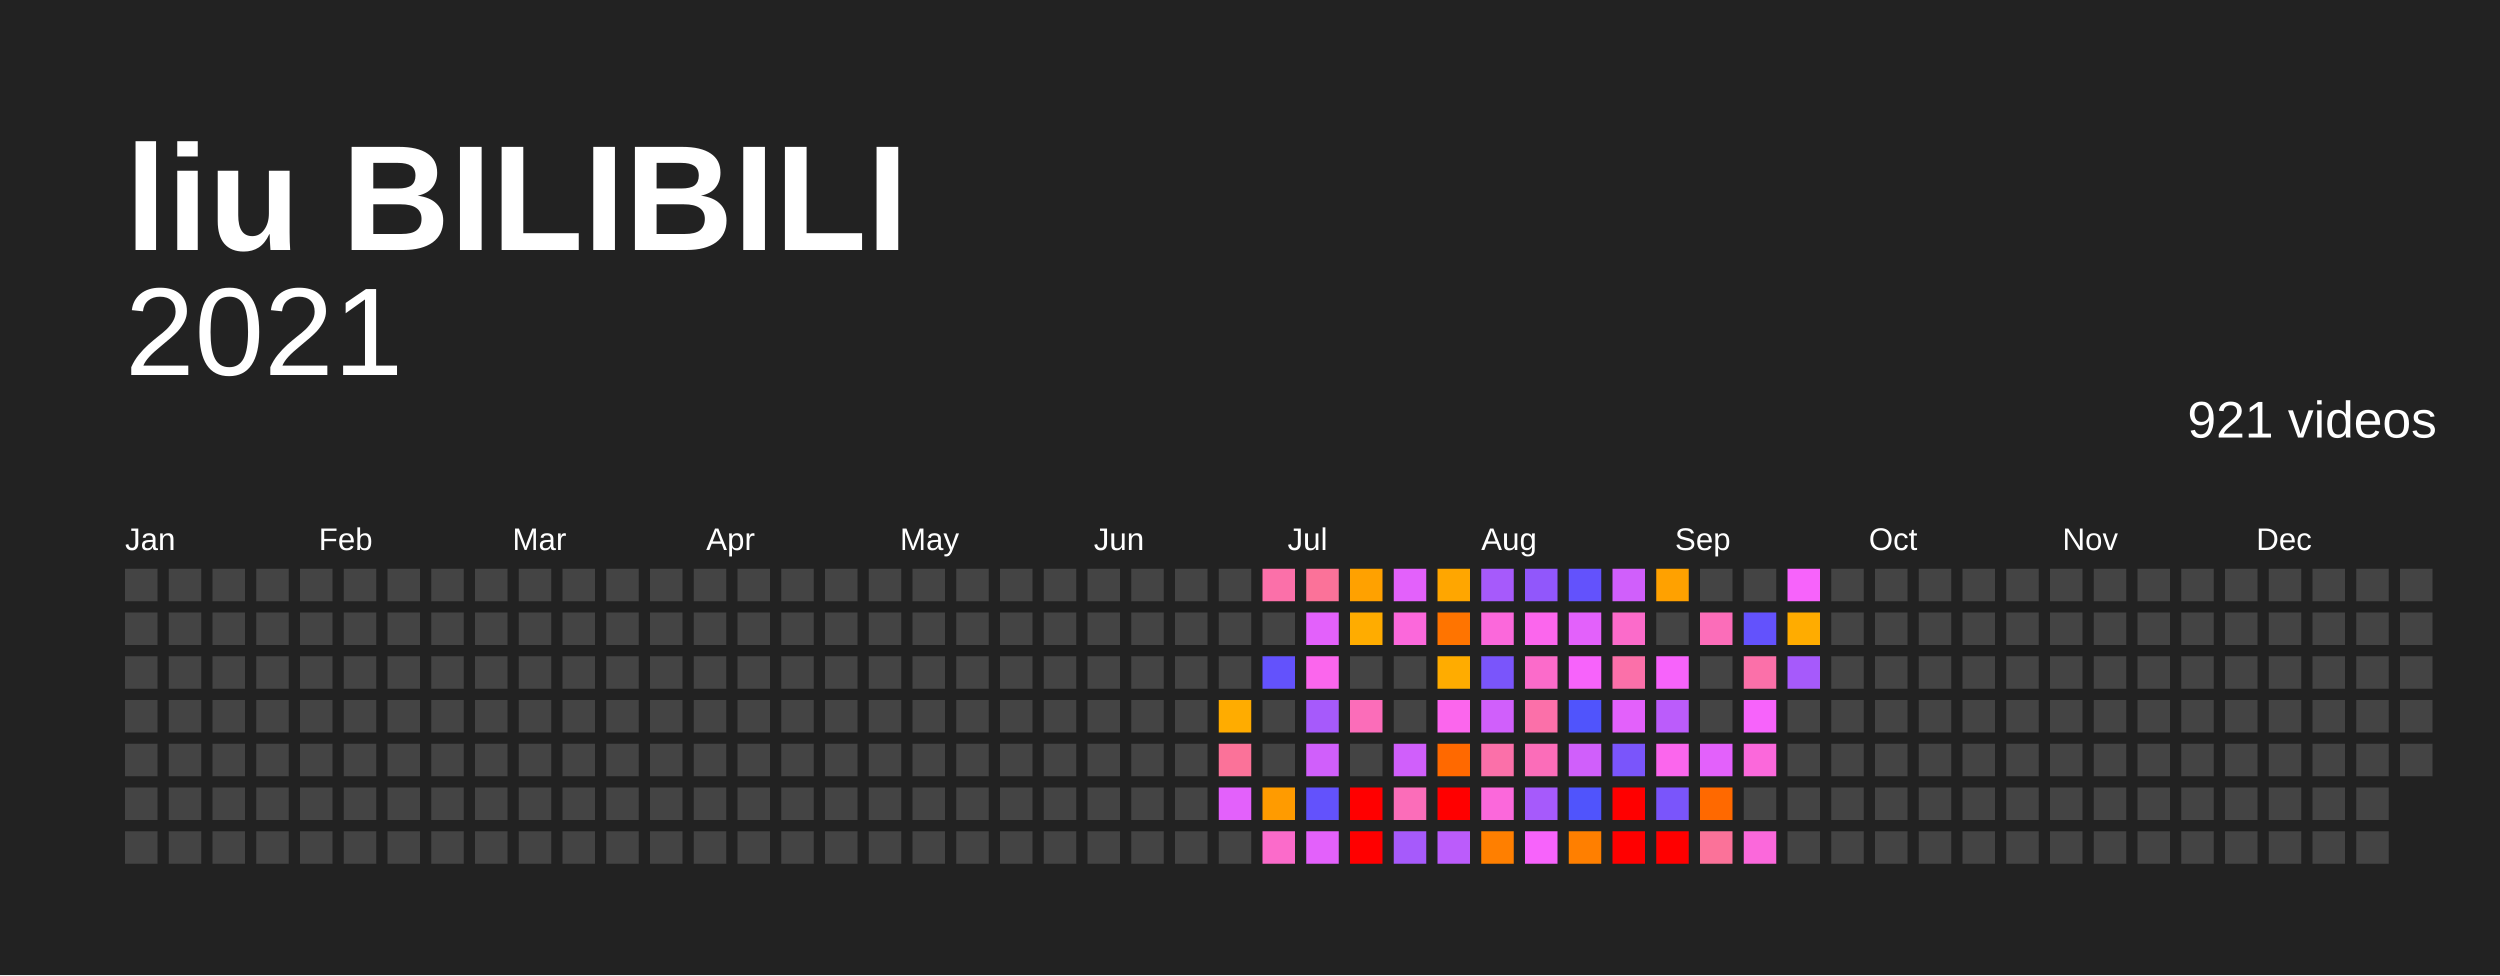
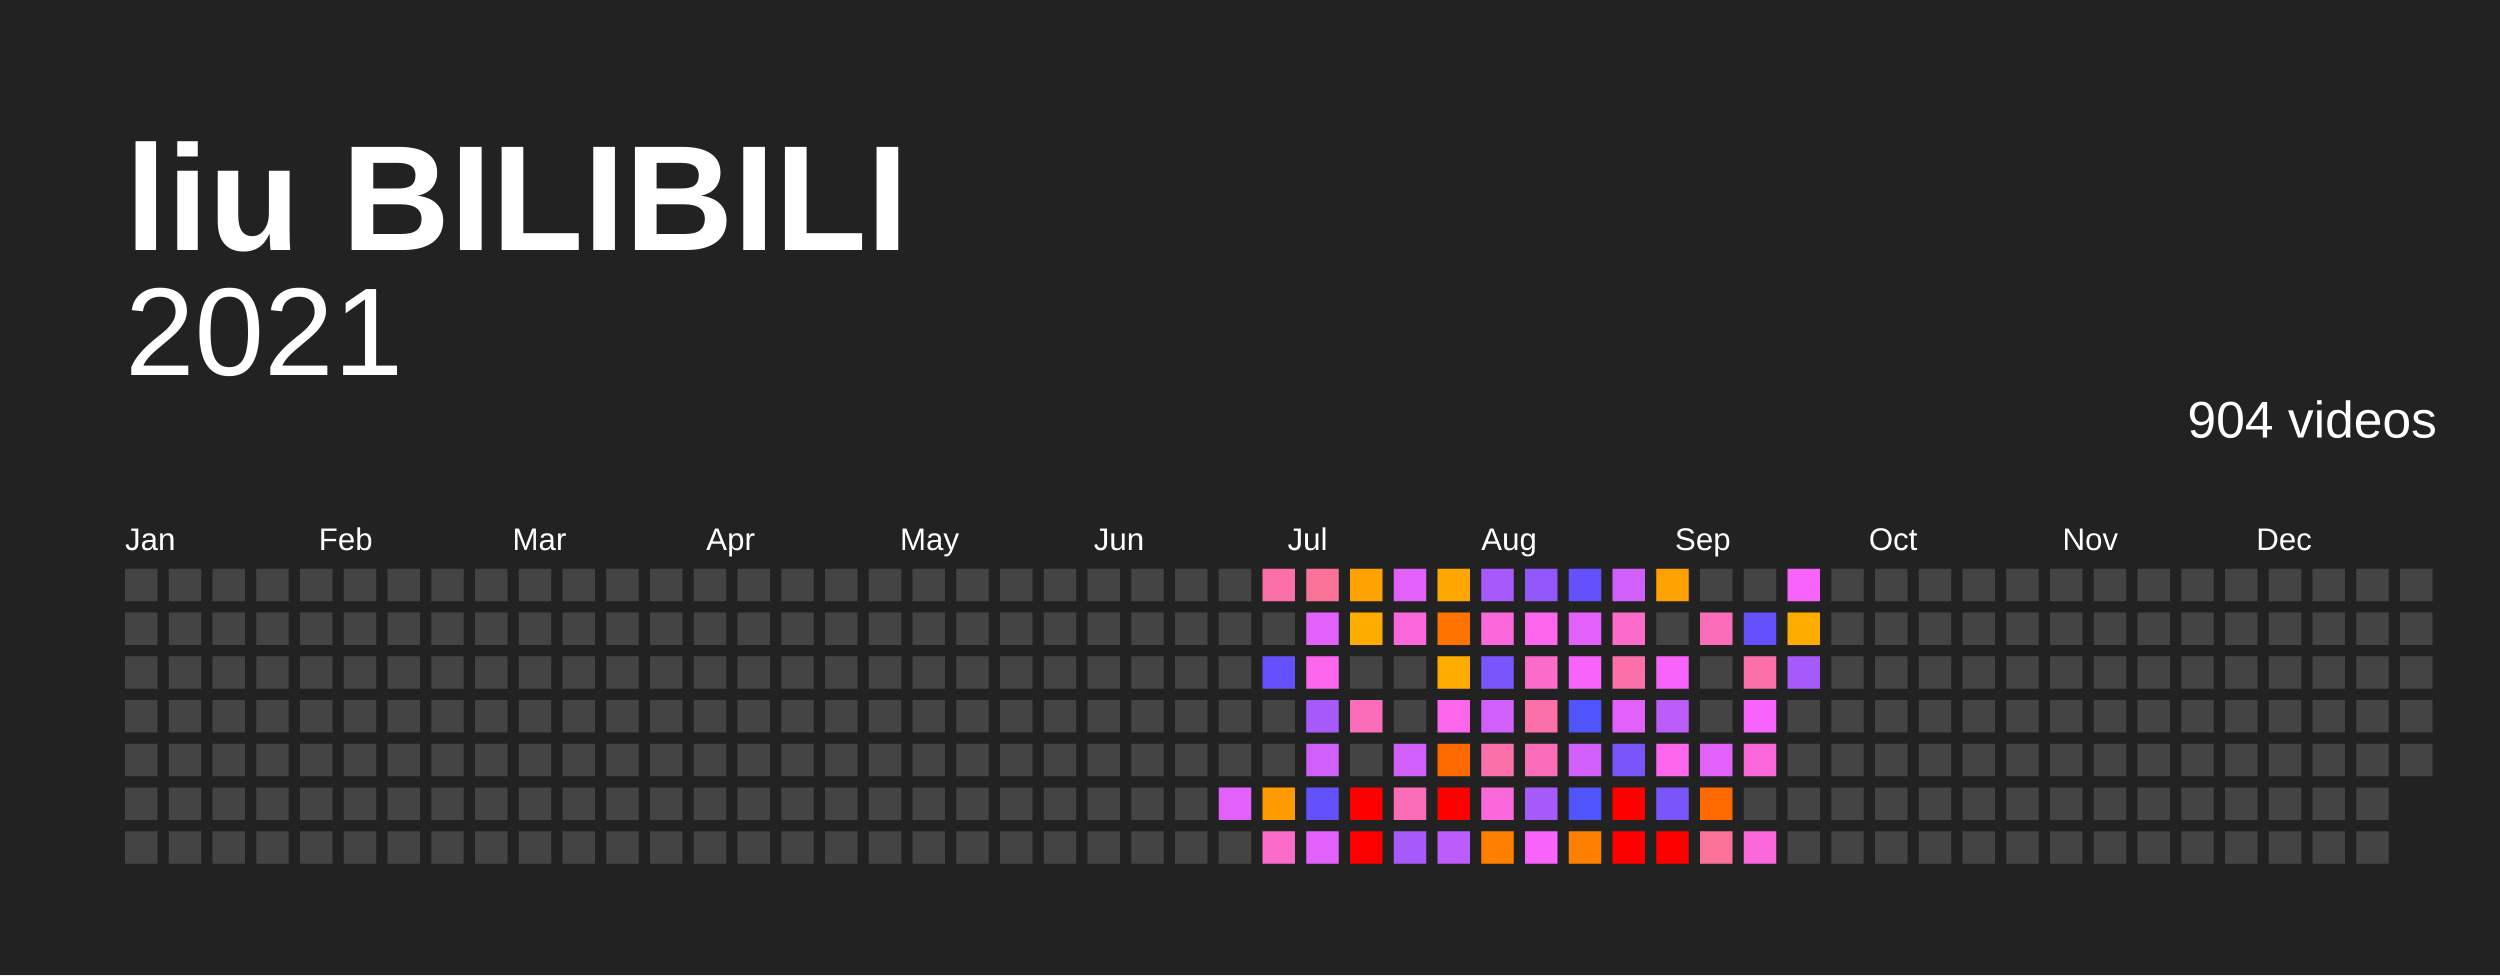
<svg xmlns="http://www.w3.org/2000/svg" baseProfile="full" height="78mm" version="1.1" viewBox="0,0,200,78" width="200mm">
  <defs />
  <rect fill="#222222" height="78" width="200" x="0" y="0" />
  <text fill="#FFFFFF" style="font-size:12px; font-family:Arial; font-weight:bold;" x="10" y="20">liu BILIBILI</text>
  <text alignment-baseline="hanging" fill="#FFFFFF" style="font-size:10.0px; font-family:Arial;" x="10" y="30">2021</text>
-   <text alignment-baseline="hanging" fill="#FFFFFF" style="font-size:4.125px; font-family:Arial;" x="175" y="35">921 videos</text>
+   <text alignment-baseline="hanging" fill="#FFFFFF" style="font-size:4.125px; font-family:Arial;" x="175" y="35">904 videos</text>
  <text fill="#FFFFFF" style="font-size:2.5px; font-family:Arial" x="10.0" y="44">Jan</text>
  <text fill="#FFFFFF" style="font-size:2.5px; font-family:Arial" x="25.5" y="44">Feb</text>
  <text fill="#FFFFFF" style="font-size:2.5px; font-family:Arial" x="41.0" y="44">Mar</text>
  <text fill="#FFFFFF" style="font-size:2.5px; font-family:Arial" x="56.5" y="44">Apr</text>
  <text fill="#FFFFFF" style="font-size:2.5px; font-family:Arial" x="72.0" y="44">May</text>
  <text fill="#FFFFFF" style="font-size:2.5px; font-family:Arial" x="87.5" y="44">Jun</text>
  <text fill="#FFFFFF" style="font-size:2.5px; font-family:Arial" x="103.0" y="44">Jul</text>
  <text fill="#FFFFFF" style="font-size:2.5px; font-family:Arial" x="118.5" y="44">Aug</text>
  <text fill="#FFFFFF" style="font-size:2.5px; font-family:Arial" x="134.0" y="44">Sep</text>
  <text fill="#FFFFFF" style="font-size:2.5px; font-family:Arial" x="149.5" y="44">Oct</text>
  <text fill="#FFFFFF" style="font-size:2.5px; font-family:Arial" x="165.0" y="44">Nov</text>
  <text fill="#FFFFFF" style="font-size:2.5px; font-family:Arial" x="180.5" y="44">Dec</text>
  <rect fill="#444444" height="2.6" width="2.6" x="10.0" y="45.5" />
  <rect fill="#444444" height="2.6" width="2.6" x="10.0" y="49.0" />
  <rect fill="#444444" height="2.6" width="2.6" x="10.0" y="52.5" />
  <rect fill="#444444" height="2.6" width="2.6" x="10.0" y="56.0" />
  <rect fill="#444444" height="2.6" width="2.6" x="10.0" y="59.5" />
  <rect fill="#444444" height="2.6" width="2.6" x="10.0" y="63.0" />
  <rect fill="#444444" height="2.6" width="2.6" x="10.0" y="66.5" />
  <rect fill="#444444" height="2.6" width="2.6" x="13.5" y="45.5" />
  <rect fill="#444444" height="2.6" width="2.6" x="13.5" y="49.0" />
  <rect fill="#444444" height="2.6" width="2.6" x="13.5" y="52.5" />
  <rect fill="#444444" height="2.6" width="2.6" x="13.5" y="56.0" />
  <rect fill="#444444" height="2.6" width="2.6" x="13.5" y="59.5" />
  <rect fill="#444444" height="2.6" width="2.6" x="13.5" y="63.0" />
  <rect fill="#444444" height="2.6" width="2.6" x="13.5" y="66.5" />
  <rect fill="#444444" height="2.6" width="2.6" x="17.0" y="45.5" />
  <rect fill="#444444" height="2.6" width="2.6" x="17.0" y="49.0" />
  <rect fill="#444444" height="2.6" width="2.6" x="17.0" y="52.5" />
  <rect fill="#444444" height="2.6" width="2.6" x="17.0" y="56.0" />
  <rect fill="#444444" height="2.6" width="2.6" x="17.0" y="59.5" />
  <rect fill="#444444" height="2.6" width="2.6" x="17.0" y="63.0" />
  <rect fill="#444444" height="2.6" width="2.6" x="17.0" y="66.5" />
  <rect fill="#444444" height="2.6" width="2.6" x="20.5" y="45.5" />
  <rect fill="#444444" height="2.6" width="2.6" x="20.5" y="49.0" />
  <rect fill="#444444" height="2.6" width="2.6" x="20.5" y="52.5" />
  <rect fill="#444444" height="2.6" width="2.6" x="20.5" y="56.0" />
  <rect fill="#444444" height="2.6" width="2.6" x="20.5" y="59.5" />
  <rect fill="#444444" height="2.6" width="2.6" x="20.5" y="63.0" />
  <rect fill="#444444" height="2.6" width="2.6" x="20.5" y="66.5" />
  <rect fill="#444444" height="2.6" width="2.6" x="24.0" y="45.5" />
  <rect fill="#444444" height="2.6" width="2.6" x="24.0" y="49.0" />
  <rect fill="#444444" height="2.6" width="2.6" x="24.0" y="52.5" />
  <rect fill="#444444" height="2.6" width="2.6" x="24.0" y="56.0" />
  <rect fill="#444444" height="2.6" width="2.6" x="24.0" y="59.5" />
  <rect fill="#444444" height="2.6" width="2.6" x="24.0" y="63.0" />
  <rect fill="#444444" height="2.6" width="2.6" x="24.0" y="66.5" />
  <rect fill="#444444" height="2.6" width="2.6" x="27.5" y="45.5" />
  <rect fill="#444444" height="2.6" width="2.6" x="27.5" y="49.0" />
  <rect fill="#444444" height="2.6" width="2.6" x="27.5" y="52.5" />
  <rect fill="#444444" height="2.6" width="2.6" x="27.5" y="56.0" />
  <rect fill="#444444" height="2.6" width="2.6" x="27.5" y="59.5" />
  <rect fill="#444444" height="2.6" width="2.6" x="27.5" y="63.0" />
  <rect fill="#444444" height="2.6" width="2.6" x="27.5" y="66.5" />
  <rect fill="#444444" height="2.6" width="2.6" x="31.0" y="45.5" />
  <rect fill="#444444" height="2.6" width="2.6" x="31.0" y="49.0" />
  <rect fill="#444444" height="2.6" width="2.6" x="31.0" y="52.5" />
  <rect fill="#444444" height="2.6" width="2.6" x="31.0" y="56.0" />
  <rect fill="#444444" height="2.6" width="2.6" x="31.0" y="59.5" />
  <rect fill="#444444" height="2.6" width="2.6" x="31.0" y="63.0" />
  <rect fill="#444444" height="2.6" width="2.6" x="31.0" y="66.5" />
  <rect fill="#444444" height="2.6" width="2.6" x="34.5" y="45.5" />
  <rect fill="#444444" height="2.6" width="2.6" x="34.5" y="49.0" />
  <rect fill="#444444" height="2.6" width="2.6" x="34.5" y="52.5" />
  <rect fill="#444444" height="2.6" width="2.6" x="34.5" y="56.0" />
  <rect fill="#444444" height="2.6" width="2.6" x="34.5" y="59.5" />
  <rect fill="#444444" height="2.6" width="2.6" x="34.5" y="63.0" />
  <rect fill="#444444" height="2.6" width="2.6" x="34.5" y="66.5" />
  <rect fill="#444444" height="2.6" width="2.6" x="38.0" y="45.5" />
  <rect fill="#444444" height="2.6" width="2.6" x="38.0" y="49.0" />
  <rect fill="#444444" height="2.6" width="2.6" x="38.0" y="52.5" />
  <rect fill="#444444" height="2.6" width="2.6" x="38.0" y="56.0" />
  <rect fill="#444444" height="2.6" width="2.6" x="38.0" y="59.5" />
  <rect fill="#444444" height="2.6" width="2.6" x="38.0" y="63.0" />
  <rect fill="#444444" height="2.6" width="2.6" x="38.0" y="66.5" />
  <rect fill="#444444" height="2.6" width="2.6" x="41.5" y="45.5" />
  <rect fill="#444444" height="2.6" width="2.6" x="41.5" y="49.0" />
  <rect fill="#444444" height="2.6" width="2.6" x="41.5" y="52.5" />
  <rect fill="#444444" height="2.6" width="2.6" x="41.5" y="56.0" />
  <rect fill="#444444" height="2.6" width="2.6" x="41.5" y="59.5" />
  <rect fill="#444444" height="2.6" width="2.6" x="41.5" y="63.0" />
  <rect fill="#444444" height="2.6" width="2.6" x="41.5" y="66.5" />
  <rect fill="#444444" height="2.6" width="2.6" x="45.0" y="45.5" />
  <rect fill="#444444" height="2.6" width="2.6" x="45.0" y="49.0" />
  <rect fill="#444444" height="2.6" width="2.6" x="45.0" y="52.5" />
  <rect fill="#444444" height="2.6" width="2.6" x="45.0" y="56.0" />
  <rect fill="#444444" height="2.6" width="2.6" x="45.0" y="59.5" />
  <rect fill="#444444" height="2.6" width="2.6" x="45.0" y="63.0" />
  <rect fill="#444444" height="2.6" width="2.6" x="45.0" y="66.5" />
  <rect fill="#444444" height="2.6" width="2.6" x="48.5" y="45.5" />
  <rect fill="#444444" height="2.6" width="2.6" x="48.5" y="49.0" />
  <rect fill="#444444" height="2.6" width="2.6" x="48.5" y="52.5" />
  <rect fill="#444444" height="2.6" width="2.6" x="48.5" y="56.0" />
  <rect fill="#444444" height="2.6" width="2.6" x="48.5" y="59.5" />
  <rect fill="#444444" height="2.6" width="2.6" x="48.5" y="63.0" />
  <rect fill="#444444" height="2.6" width="2.6" x="48.5" y="66.5" />
  <rect fill="#444444" height="2.6" width="2.6" x="52.0" y="45.5" />
  <rect fill="#444444" height="2.6" width="2.6" x="52.0" y="49.0" />
  <rect fill="#444444" height="2.6" width="2.6" x="52.0" y="52.5" />
  <rect fill="#444444" height="2.6" width="2.6" x="52.0" y="56.0" />
  <rect fill="#444444" height="2.6" width="2.6" x="52.0" y="59.5" />
  <rect fill="#444444" height="2.6" width="2.6" x="52.0" y="63.0" />
  <rect fill="#444444" height="2.6" width="2.6" x="52.0" y="66.5" />
  <rect fill="#444444" height="2.6" width="2.6" x="55.5" y="45.5" />
  <rect fill="#444444" height="2.6" width="2.6" x="55.5" y="49.0" />
  <rect fill="#444444" height="2.6" width="2.6" x="55.5" y="52.5" />
  <rect fill="#444444" height="2.6" width="2.6" x="55.5" y="56.0" />
  <rect fill="#444444" height="2.6" width="2.6" x="55.5" y="59.5" />
  <rect fill="#444444" height="2.6" width="2.6" x="55.5" y="63.0" />
  <rect fill="#444444" height="2.6" width="2.6" x="55.5" y="66.5" />
  <rect fill="#444444" height="2.6" width="2.6" x="59.0" y="45.5" />
  <rect fill="#444444" height="2.6" width="2.6" x="59.0" y="49.0" />
  <rect fill="#444444" height="2.6" width="2.6" x="59.0" y="52.5" />
  <rect fill="#444444" height="2.6" width="2.6" x="59.0" y="56.0" />
  <rect fill="#444444" height="2.6" width="2.6" x="59.0" y="59.5" />
  <rect fill="#444444" height="2.6" width="2.6" x="59.0" y="63.0" />
  <rect fill="#444444" height="2.6" width="2.6" x="59.0" y="66.5" />
  <rect fill="#444444" height="2.6" width="2.6" x="62.5" y="45.5" />
  <rect fill="#444444" height="2.6" width="2.6" x="62.5" y="49.0" />
  <rect fill="#444444" height="2.6" width="2.6" x="62.5" y="52.5" />
  <rect fill="#444444" height="2.6" width="2.6" x="62.5" y="56.0" />
  <rect fill="#444444" height="2.6" width="2.6" x="62.5" y="59.5" />
  <rect fill="#444444" height="2.6" width="2.6" x="62.5" y="63.0" />
  <rect fill="#444444" height="2.6" width="2.6" x="62.5" y="66.5" />
  <rect fill="#444444" height="2.6" width="2.6" x="66.0" y="45.5" />
  <rect fill="#444444" height="2.6" width="2.6" x="66.0" y="49.0" />
  <rect fill="#444444" height="2.6" width="2.6" x="66.0" y="52.5" />
  <rect fill="#444444" height="2.6" width="2.6" x="66.0" y="56.0" />
  <rect fill="#444444" height="2.6" width="2.6" x="66.0" y="59.5" />
  <rect fill="#444444" height="2.6" width="2.6" x="66.0" y="63.0" />
  <rect fill="#444444" height="2.6" width="2.6" x="66.0" y="66.5" />
  <rect fill="#444444" height="2.6" width="2.6" x="69.5" y="45.5" />
  <rect fill="#444444" height="2.6" width="2.6" x="69.5" y="49.0" />
  <rect fill="#444444" height="2.6" width="2.6" x="69.5" y="52.5" />
  <rect fill="#444444" height="2.6" width="2.6" x="69.5" y="56.0" />
  <rect fill="#444444" height="2.6" width="2.6" x="69.5" y="59.5" />
  <rect fill="#444444" height="2.6" width="2.6" x="69.5" y="63.0" />
  <rect fill="#444444" height="2.6" width="2.6" x="69.5" y="66.5" />
  <rect fill="#444444" height="2.6" width="2.6" x="73.0" y="45.5" />
  <rect fill="#444444" height="2.6" width="2.6" x="73.0" y="49.0" />
  <rect fill="#444444" height="2.6" width="2.6" x="73.0" y="52.5" />
  <rect fill="#444444" height="2.6" width="2.6" x="73.0" y="56.0" />
  <rect fill="#444444" height="2.6" width="2.6" x="73.0" y="59.5" />
  <rect fill="#444444" height="2.6" width="2.6" x="73.0" y="63.0" />
  <rect fill="#444444" height="2.6" width="2.6" x="73.0" y="66.5" />
  <rect fill="#444444" height="2.6" width="2.6" x="76.5" y="45.5" />
  <rect fill="#444444" height="2.6" width="2.6" x="76.5" y="49.0" />
  <rect fill="#444444" height="2.6" width="2.6" x="76.5" y="52.5" />
  <rect fill="#444444" height="2.6" width="2.6" x="76.5" y="56.0" />
  <rect fill="#444444" height="2.6" width="2.6" x="76.5" y="59.5" />
  <rect fill="#444444" height="2.6" width="2.6" x="76.5" y="63.0" />
  <rect fill="#444444" height="2.6" width="2.6" x="76.5" y="66.5" />
  <rect fill="#444444" height="2.6" width="2.6" x="80.0" y="45.5" />
  <rect fill="#444444" height="2.6" width="2.6" x="80.0" y="49.0" />
  <rect fill="#444444" height="2.6" width="2.6" x="80.0" y="52.5" />
  <rect fill="#444444" height="2.6" width="2.6" x="80.0" y="56.0" />
  <rect fill="#444444" height="2.6" width="2.6" x="80.0" y="59.5" />
  <rect fill="#444444" height="2.6" width="2.6" x="80.0" y="63.0" />
  <rect fill="#444444" height="2.6" width="2.6" x="80.0" y="66.5" />
  <rect fill="#444444" height="2.6" width="2.6" x="83.5" y="45.5" />
  <rect fill="#444444" height="2.6" width="2.6" x="83.5" y="49.0" />
  <rect fill="#444444" height="2.6" width="2.6" x="83.5" y="52.5" />
  <rect fill="#444444" height="2.6" width="2.6" x="83.5" y="56.0" />
  <rect fill="#444444" height="2.6" width="2.6" x="83.5" y="59.5" />
  <rect fill="#444444" height="2.6" width="2.6" x="83.5" y="63.0" />
  <rect fill="#444444" height="2.6" width="2.6" x="83.5" y="66.5" />
  <rect fill="#444444" height="2.6" width="2.6" x="87.0" y="45.5" />
  <rect fill="#444444" height="2.6" width="2.6" x="87.0" y="49.0" />
  <rect fill="#444444" height="2.6" width="2.6" x="87.0" y="52.5" />
  <rect fill="#444444" height="2.6" width="2.6" x="87.0" y="56.0" />
  <rect fill="#444444" height="2.6" width="2.6" x="87.0" y="59.5" />
  <rect fill="#444444" height="2.6" width="2.6" x="87.0" y="63.0" />
  <rect fill="#444444" height="2.6" width="2.6" x="87.0" y="66.5" />
  <rect fill="#444444" height="2.6" width="2.6" x="90.5" y="45.5" />
  <rect fill="#444444" height="2.6" width="2.6" x="90.5" y="49.0" />
  <rect fill="#444444" height="2.6" width="2.6" x="90.5" y="52.5" />
  <rect fill="#444444" height="2.6" width="2.6" x="90.5" y="56.0" />
  <rect fill="#444444" height="2.6" width="2.6" x="90.5" y="59.5" />
  <rect fill="#444444" height="2.6" width="2.6" x="90.5" y="63.0" />
  <rect fill="#444444" height="2.6" width="2.6" x="90.5" y="66.5" />
  <rect fill="#444444" height="2.6" width="2.6" x="94.0" y="45.5" />
  <rect fill="#444444" height="2.6" width="2.6" x="94.0" y="49.0" />
  <rect fill="#444444" height="2.6" width="2.6" x="94.0" y="52.5" />
  <rect fill="#444444" height="2.6" width="2.6" x="94.0" y="56.0" />
  <rect fill="#444444" height="2.6" width="2.6" x="94.0" y="59.5" />
  <rect fill="#444444" height="2.6" width="2.6" x="94.0" y="63.0" />
  <rect fill="#444444" height="2.6" width="2.6" x="94.0" y="66.5" />
  <rect fill="#444444" height="2.6" width="2.6" x="97.5" y="45.5" />
  <rect fill="#444444" height="2.6" width="2.6" x="97.5" y="49.0" />
  <rect fill="#444444" height="2.6" width="2.6" x="97.5" y="52.5" />
-   <rect fill="#ffac00" height="2.6" width="2.6" x="97.5" y="56.0" />
-   <rect fill="#fb7299" height="2.6" width="2.6" x="97.5" y="59.5" />
+   <rect fill="#444444" height="2.6" width="2.6" x="97.5" y="56.0" />
+   <rect fill="#444444" height="2.6" width="2.6" x="97.5" y="59.5" />
  <rect fill="#e361fb" height="2.6" width="2.6" x="97.5" y="63.0" />
  <rect fill="#444444" height="2.6" width="2.6" x="97.5" y="66.5" />
  <rect fill="#fb70a9" height="2.6" width="2.6" x="101.0" y="45.5" />
  <rect fill="#444444" height="2.6" width="2.6" x="101.0" y="49.0" />
  <rect fill="#6352fc" height="2.6" width="2.6" x="101.0" y="52.5" />
  <rect fill="#444444" height="2.6" width="2.6" x="101.0" y="56.0" />
  <rect fill="#444444" height="2.6" width="2.6" x="101.0" y="59.5" />
  <rect fill="#ff9b00" height="2.6" width="2.6" x="101.0" y="63.0" />
  <rect fill="#fb6bca" height="2.6" width="2.6" x="101.0" y="66.5" />
  <rect fill="#fb7299" height="2.6" width="2.6" x="104.5" y="45.5" />
  <rect fill="#e361fb" height="2.6" width="2.6" x="104.5" y="49.0" />
  <rect fill="#fb66ed" height="2.6" width="2.6" x="104.5" y="52.5" />
  <rect fill="#a65afb" height="2.6" width="2.6" x="104.5" y="56.0" />
  <rect fill="#d05ffb" height="2.6" width="2.6" x="104.5" y="59.5" />
  <rect fill="#6352fc" height="2.6" width="2.6" x="104.5" y="63.0" />
  <rect fill="#e361fb" height="2.6" width="2.6" x="104.5" y="66.5" />
  <rect fill="#ffa100" height="2.6" width="2.6" x="108.0" y="45.5" />
  <rect fill="#ffac00" height="2.6" width="2.6" x="108.0" y="49.0" />
  <rect fill="#444444" height="2.6" width="2.6" x="108.0" y="52.5" />
  <rect fill="#fb6db9" height="2.6" width="2.6" x="108.0" y="56.0" />
  <rect fill="#444444" height="2.6" width="2.6" x="108.0" y="59.5" />
  <rect fill="red" height="2.6" width="2.6" x="108.0" y="63.0" />
  <rect fill="red" height="2.6" width="2.6" x="108.0" y="66.5" />
  <rect fill="#e361fb" height="2.6" width="2.6" x="111.5" y="45.5" />
  <rect fill="#fb68db" height="2.6" width="2.6" x="111.5" y="49.0" />
  <rect fill="#444444" height="2.6" width="2.6" x="111.5" y="52.5" />
  <rect fill="#444444" height="2.6" width="2.6" x="111.5" y="56.0" />
  <rect fill="#d05ffb" height="2.6" width="2.6" x="111.5" y="59.5" />
  <rect fill="#fb6db9" height="2.6" width="2.6" x="111.5" y="63.0" />
  <rect fill="#a65afb" height="2.6" width="2.6" x="111.5" y="66.5" />
  <rect fill="#ffa600" height="2.6" width="2.6" x="115.0" y="45.5" />
  <rect fill="#ff7400" height="2.6" width="2.6" x="115.0" y="49.0" />
  <rect fill="#ffac00" height="2.6" width="2.6" x="115.0" y="52.5" />
  <rect fill="#fb66ed" height="2.6" width="2.6" x="115.0" y="56.0" />
  <rect fill="#ff6900" height="2.6" width="2.6" x="115.0" y="59.5" />
  <rect fill="red" height="2.6" width="2.6" x="115.0" y="63.0" />
  <rect fill="#bb5cfb" height="2.6" width="2.6" x="115.0" y="66.5" />
  <rect fill="#a65afb" height="2.6" width="2.6" x="118.5" y="45.5" />
  <rect fill="#fb68db" height="2.6" width="2.6" x="118.5" y="49.0" />
  <rect fill="#7a55fb" height="2.6" width="2.6" x="118.5" y="52.5" />
  <rect fill="#d05ffb" height="2.6" width="2.6" x="118.5" y="56.0" />
  <rect fill="#fb70a9" height="2.6" width="2.6" x="118.5" y="59.5" />
  <rect fill="#fb68db" height="2.6" width="2.6" x="118.5" y="63.0" />
  <rect fill="#ff7f00" height="2.6" width="2.6" x="118.5" y="66.5" />
  <rect fill="#9157fb" height="2.6" width="2.6" x="122.0" y="45.5" />
  <rect fill="#fb66ed" height="2.6" width="2.6" x="122.0" y="49.0" />
  <rect fill="#fb6bca" height="2.6" width="2.6" x="122.0" y="52.5" />
  <rect fill="#fb70a9" height="2.6" width="2.6" x="122.0" y="56.0" />
  <rect fill="#fb6db9" height="2.6" width="2.6" x="122.0" y="59.5" />
  <rect fill="#a65afb" height="2.6" width="2.6" x="122.0" y="63.0" />
  <rect fill="#f763fb" height="2.6" width="2.6" x="122.0" y="66.5" />
  <rect fill="#6352fc" height="2.6" width="2.6" x="125.5" y="45.5" />
  <rect fill="#e361fb" height="2.6" width="2.6" x="125.5" y="49.0" />
  <rect fill="#f763fb" height="2.6" width="2.6" x="125.5" y="52.5" />
  <rect fill="#5054fc" height="2.6" width="2.6" x="125.5" y="56.0" />
  <rect fill="#d05ffb" height="2.6" width="2.6" x="125.5" y="59.5" />
  <rect fill="#5054fc" height="2.6" width="2.6" x="125.5" y="63.0" />
  <rect fill="#ff7f00" height="2.6" width="2.6" x="125.5" y="66.5" />
  <rect fill="#d05ffb" height="2.6" width="2.6" x="129.0" y="45.5" />
  <rect fill="#fb6bca" height="2.6" width="2.6" x="129.0" y="49.0" />
  <rect fill="#fb70a9" height="2.6" width="2.6" x="129.0" y="52.5" />
  <rect fill="#e361fb" height="2.6" width="2.6" x="129.0" y="56.0" />
  <rect fill="#7a55fb" height="2.6" width="2.6" x="129.0" y="59.5" />
  <rect fill="red" height="2.6" width="2.6" x="129.0" y="63.0" />
  <rect fill="red" height="2.6" width="2.6" x="129.0" y="66.5" />
  <rect fill="#ffa100" height="2.6" width="2.6" x="132.5" y="45.5" />
  <rect fill="#444444" height="2.6" width="2.6" x="132.5" y="49.0" />
  <rect fill="#f763fb" height="2.6" width="2.6" x="132.5" y="52.5" />
  <rect fill="#bb5cfb" height="2.6" width="2.6" x="132.5" y="56.0" />
  <rect fill="#fb66ed" height="2.6" width="2.6" x="132.5" y="59.5" />
  <rect fill="#7a55fb" height="2.6" width="2.6" x="132.5" y="63.0" />
  <rect fill="red" height="2.6" width="2.6" x="132.5" y="66.5" />
  <rect fill="#444444" height="2.6" width="2.6" x="136.0" y="45.5" />
  <rect fill="#fb6db9" height="2.6" width="2.6" x="136.0" y="49.0" />
  <rect fill="#444444" height="2.6" width="2.6" x="136.0" y="52.5" />
  <rect fill="#444444" height="2.6" width="2.6" x="136.0" y="56.0" />
  <rect fill="#e361fb" height="2.6" width="2.6" x="136.0" y="59.5" />
  <rect fill="#ff6900" height="2.6" width="2.6" x="136.0" y="63.0" />
  <rect fill="#fb7299" height="2.6" width="2.6" x="136.0" y="66.5" />
  <rect fill="#444444" height="2.6" width="2.6" x="139.5" y="45.5" />
  <rect fill="#6352fc" height="2.6" width="2.6" x="139.5" y="49.0" />
  <rect fill="#fb70a9" height="2.6" width="2.6" x="139.5" y="52.5" />
  <rect fill="#f763fb" height="2.6" width="2.6" x="139.5" y="56.0" />
  <rect fill="#fb68db" height="2.6" width="2.6" x="139.5" y="59.5" />
  <rect fill="#444444" height="2.6" width="2.6" x="139.5" y="63.0" />
  <rect fill="#fb68db" height="2.6" width="2.6" x="139.5" y="66.5" />
  <rect fill="#f763fb" height="2.6" width="2.6" x="143.0" y="45.5" />
  <rect fill="#ffac00" height="2.6" width="2.6" x="143.0" y="49.0" />
  <rect fill="#a65afb" height="2.6" width="2.6" x="143.0" y="52.5" />
  <rect fill="#444444" height="2.6" width="2.6" x="143.0" y="56.0" />
  <rect fill="#444444" height="2.6" width="2.6" x="143.0" y="59.5" />
  <rect fill="#444444" height="2.6" width="2.6" x="143.0" y="63.0" />
  <rect fill="#444444" height="2.6" width="2.6" x="143.0" y="66.5" />
  <rect fill="#444444" height="2.6" width="2.6" x="146.5" y="45.5" />
  <rect fill="#444444" height="2.6" width="2.6" x="146.5" y="49.0" />
  <rect fill="#444444" height="2.6" width="2.6" x="146.5" y="52.5" />
  <rect fill="#444444" height="2.6" width="2.6" x="146.5" y="56.0" />
  <rect fill="#444444" height="2.6" width="2.6" x="146.5" y="59.5" />
  <rect fill="#444444" height="2.6" width="2.6" x="146.5" y="63.0" />
  <rect fill="#444444" height="2.6" width="2.6" x="146.5" y="66.5" />
  <rect fill="#444444" height="2.6" width="2.6" x="150.0" y="45.5" />
  <rect fill="#444444" height="2.6" width="2.6" x="150.0" y="49.0" />
  <rect fill="#444444" height="2.6" width="2.6" x="150.0" y="52.5" />
  <rect fill="#444444" height="2.6" width="2.6" x="150.0" y="56.0" />
  <rect fill="#444444" height="2.6" width="2.6" x="150.0" y="59.5" />
  <rect fill="#444444" height="2.6" width="2.6" x="150.0" y="63.0" />
  <rect fill="#444444" height="2.6" width="2.6" x="150.0" y="66.5" />
  <rect fill="#444444" height="2.6" width="2.6" x="153.5" y="45.5" />
  <rect fill="#444444" height="2.6" width="2.6" x="153.5" y="49.0" />
  <rect fill="#444444" height="2.6" width="2.6" x="153.5" y="52.5" />
  <rect fill="#444444" height="2.6" width="2.6" x="153.5" y="56.0" />
  <rect fill="#444444" height="2.6" width="2.6" x="153.5" y="59.5" />
  <rect fill="#444444" height="2.6" width="2.6" x="153.5" y="63.0" />
  <rect fill="#444444" height="2.6" width="2.6" x="153.5" y="66.5" />
  <rect fill="#444444" height="2.6" width="2.6" x="157.0" y="45.5" />
  <rect fill="#444444" height="2.6" width="2.6" x="157.0" y="49.0" />
  <rect fill="#444444" height="2.6" width="2.6" x="157.0" y="52.5" />
  <rect fill="#444444" height="2.6" width="2.6" x="157.0" y="56.0" />
  <rect fill="#444444" height="2.6" width="2.6" x="157.0" y="59.5" />
  <rect fill="#444444" height="2.6" width="2.6" x="157.0" y="63.0" />
  <rect fill="#444444" height="2.6" width="2.6" x="157.0" y="66.5" />
  <rect fill="#444444" height="2.6" width="2.6" x="160.5" y="45.5" />
  <rect fill="#444444" height="2.6" width="2.6" x="160.5" y="49.0" />
  <rect fill="#444444" height="2.6" width="2.6" x="160.5" y="52.5" />
  <rect fill="#444444" height="2.6" width="2.6" x="160.5" y="56.0" />
  <rect fill="#444444" height="2.6" width="2.6" x="160.5" y="59.5" />
  <rect fill="#444444" height="2.6" width="2.6" x="160.5" y="63.0" />
  <rect fill="#444444" height="2.6" width="2.6" x="160.5" y="66.5" />
  <rect fill="#444444" height="2.6" width="2.6" x="164.0" y="45.5" />
  <rect fill="#444444" height="2.6" width="2.6" x="164.0" y="49.0" />
  <rect fill="#444444" height="2.6" width="2.6" x="164.0" y="52.5" />
  <rect fill="#444444" height="2.6" width="2.6" x="164.0" y="56.0" />
  <rect fill="#444444" height="2.6" width="2.6" x="164.0" y="59.5" />
  <rect fill="#444444" height="2.6" width="2.6" x="164.0" y="63.0" />
  <rect fill="#444444" height="2.6" width="2.6" x="164.0" y="66.5" />
  <rect fill="#444444" height="2.6" width="2.6" x="167.5" y="45.5" />
  <rect fill="#444444" height="2.6" width="2.6" x="167.5" y="49.0" />
  <rect fill="#444444" height="2.6" width="2.6" x="167.5" y="52.5" />
  <rect fill="#444444" height="2.6" width="2.6" x="167.5" y="56.0" />
  <rect fill="#444444" height="2.6" width="2.6" x="167.5" y="59.5" />
  <rect fill="#444444" height="2.6" width="2.6" x="167.5" y="63.0" />
  <rect fill="#444444" height="2.6" width="2.6" x="167.5" y="66.5" />
  <rect fill="#444444" height="2.6" width="2.6" x="171.0" y="45.5" />
  <rect fill="#444444" height="2.6" width="2.6" x="171.0" y="49.0" />
  <rect fill="#444444" height="2.6" width="2.6" x="171.0" y="52.5" />
  <rect fill="#444444" height="2.6" width="2.6" x="171.0" y="56.0" />
  <rect fill="#444444" height="2.6" width="2.6" x="171.0" y="59.5" />
  <rect fill="#444444" height="2.6" width="2.6" x="171.0" y="63.0" />
  <rect fill="#444444" height="2.6" width="2.6" x="171.0" y="66.5" />
  <rect fill="#444444" height="2.6" width="2.6" x="174.5" y="45.5" />
  <rect fill="#444444" height="2.6" width="2.6" x="174.5" y="49.0" />
  <rect fill="#444444" height="2.6" width="2.6" x="174.5" y="52.5" />
  <rect fill="#444444" height="2.6" width="2.6" x="174.5" y="56.0" />
  <rect fill="#444444" height="2.6" width="2.6" x="174.5" y="59.5" />
  <rect fill="#444444" height="2.6" width="2.6" x="174.5" y="63.0" />
  <rect fill="#444444" height="2.6" width="2.6" x="174.5" y="66.5" />
  <rect fill="#444444" height="2.6" width="2.6" x="178.0" y="45.5" />
  <rect fill="#444444" height="2.6" width="2.6" x="178.0" y="49.0" />
  <rect fill="#444444" height="2.6" width="2.6" x="178.0" y="52.5" />
  <rect fill="#444444" height="2.6" width="2.6" x="178.0" y="56.0" />
  <rect fill="#444444" height="2.6" width="2.6" x="178.0" y="59.5" />
  <rect fill="#444444" height="2.6" width="2.6" x="178.0" y="63.0" />
  <rect fill="#444444" height="2.6" width="2.6" x="178.0" y="66.5" />
  <rect fill="#444444" height="2.6" width="2.6" x="181.5" y="45.5" />
  <rect fill="#444444" height="2.6" width="2.6" x="181.5" y="49.0" />
  <rect fill="#444444" height="2.6" width="2.6" x="181.5" y="52.5" />
  <rect fill="#444444" height="2.6" width="2.6" x="181.5" y="56.0" />
  <rect fill="#444444" height="2.6" width="2.6" x="181.5" y="59.5" />
  <rect fill="#444444" height="2.6" width="2.6" x="181.5" y="63.0" />
  <rect fill="#444444" height="2.6" width="2.6" x="181.5" y="66.5" />
  <rect fill="#444444" height="2.6" width="2.6" x="185.0" y="45.5" />
  <rect fill="#444444" height="2.6" width="2.6" x="185.0" y="49.0" />
  <rect fill="#444444" height="2.6" width="2.6" x="185.0" y="52.5" />
  <rect fill="#444444" height="2.6" width="2.6" x="185.0" y="56.0" />
  <rect fill="#444444" height="2.6" width="2.6" x="185.0" y="59.5" />
  <rect fill="#444444" height="2.6" width="2.6" x="185.0" y="63.0" />
  <rect fill="#444444" height="2.6" width="2.6" x="185.0" y="66.5" />
  <rect fill="#444444" height="2.6" width="2.6" x="188.5" y="45.5" />
  <rect fill="#444444" height="2.6" width="2.6" x="188.5" y="49.0" />
  <rect fill="#444444" height="2.6" width="2.6" x="188.5" y="52.5" />
  <rect fill="#444444" height="2.6" width="2.6" x="188.5" y="56.0" />
  <rect fill="#444444" height="2.6" width="2.6" x="188.5" y="59.5" />
  <rect fill="#444444" height="2.6" width="2.6" x="188.5" y="63.0" />
  <rect fill="#444444" height="2.6" width="2.6" x="188.5" y="66.5" />
  <rect fill="#444444" height="2.6" width="2.6" x="192.0" y="45.5" />
  <rect fill="#444444" height="2.6" width="2.6" x="192.0" y="49.0" />
  <rect fill="#444444" height="2.6" width="2.6" x="192.0" y="52.5" />
  <rect fill="#444444" height="2.6" width="2.6" x="192.0" y="56.0" />
  <rect fill="#444444" height="2.6" width="2.6" x="192.0" y="59.5" />
</svg>
